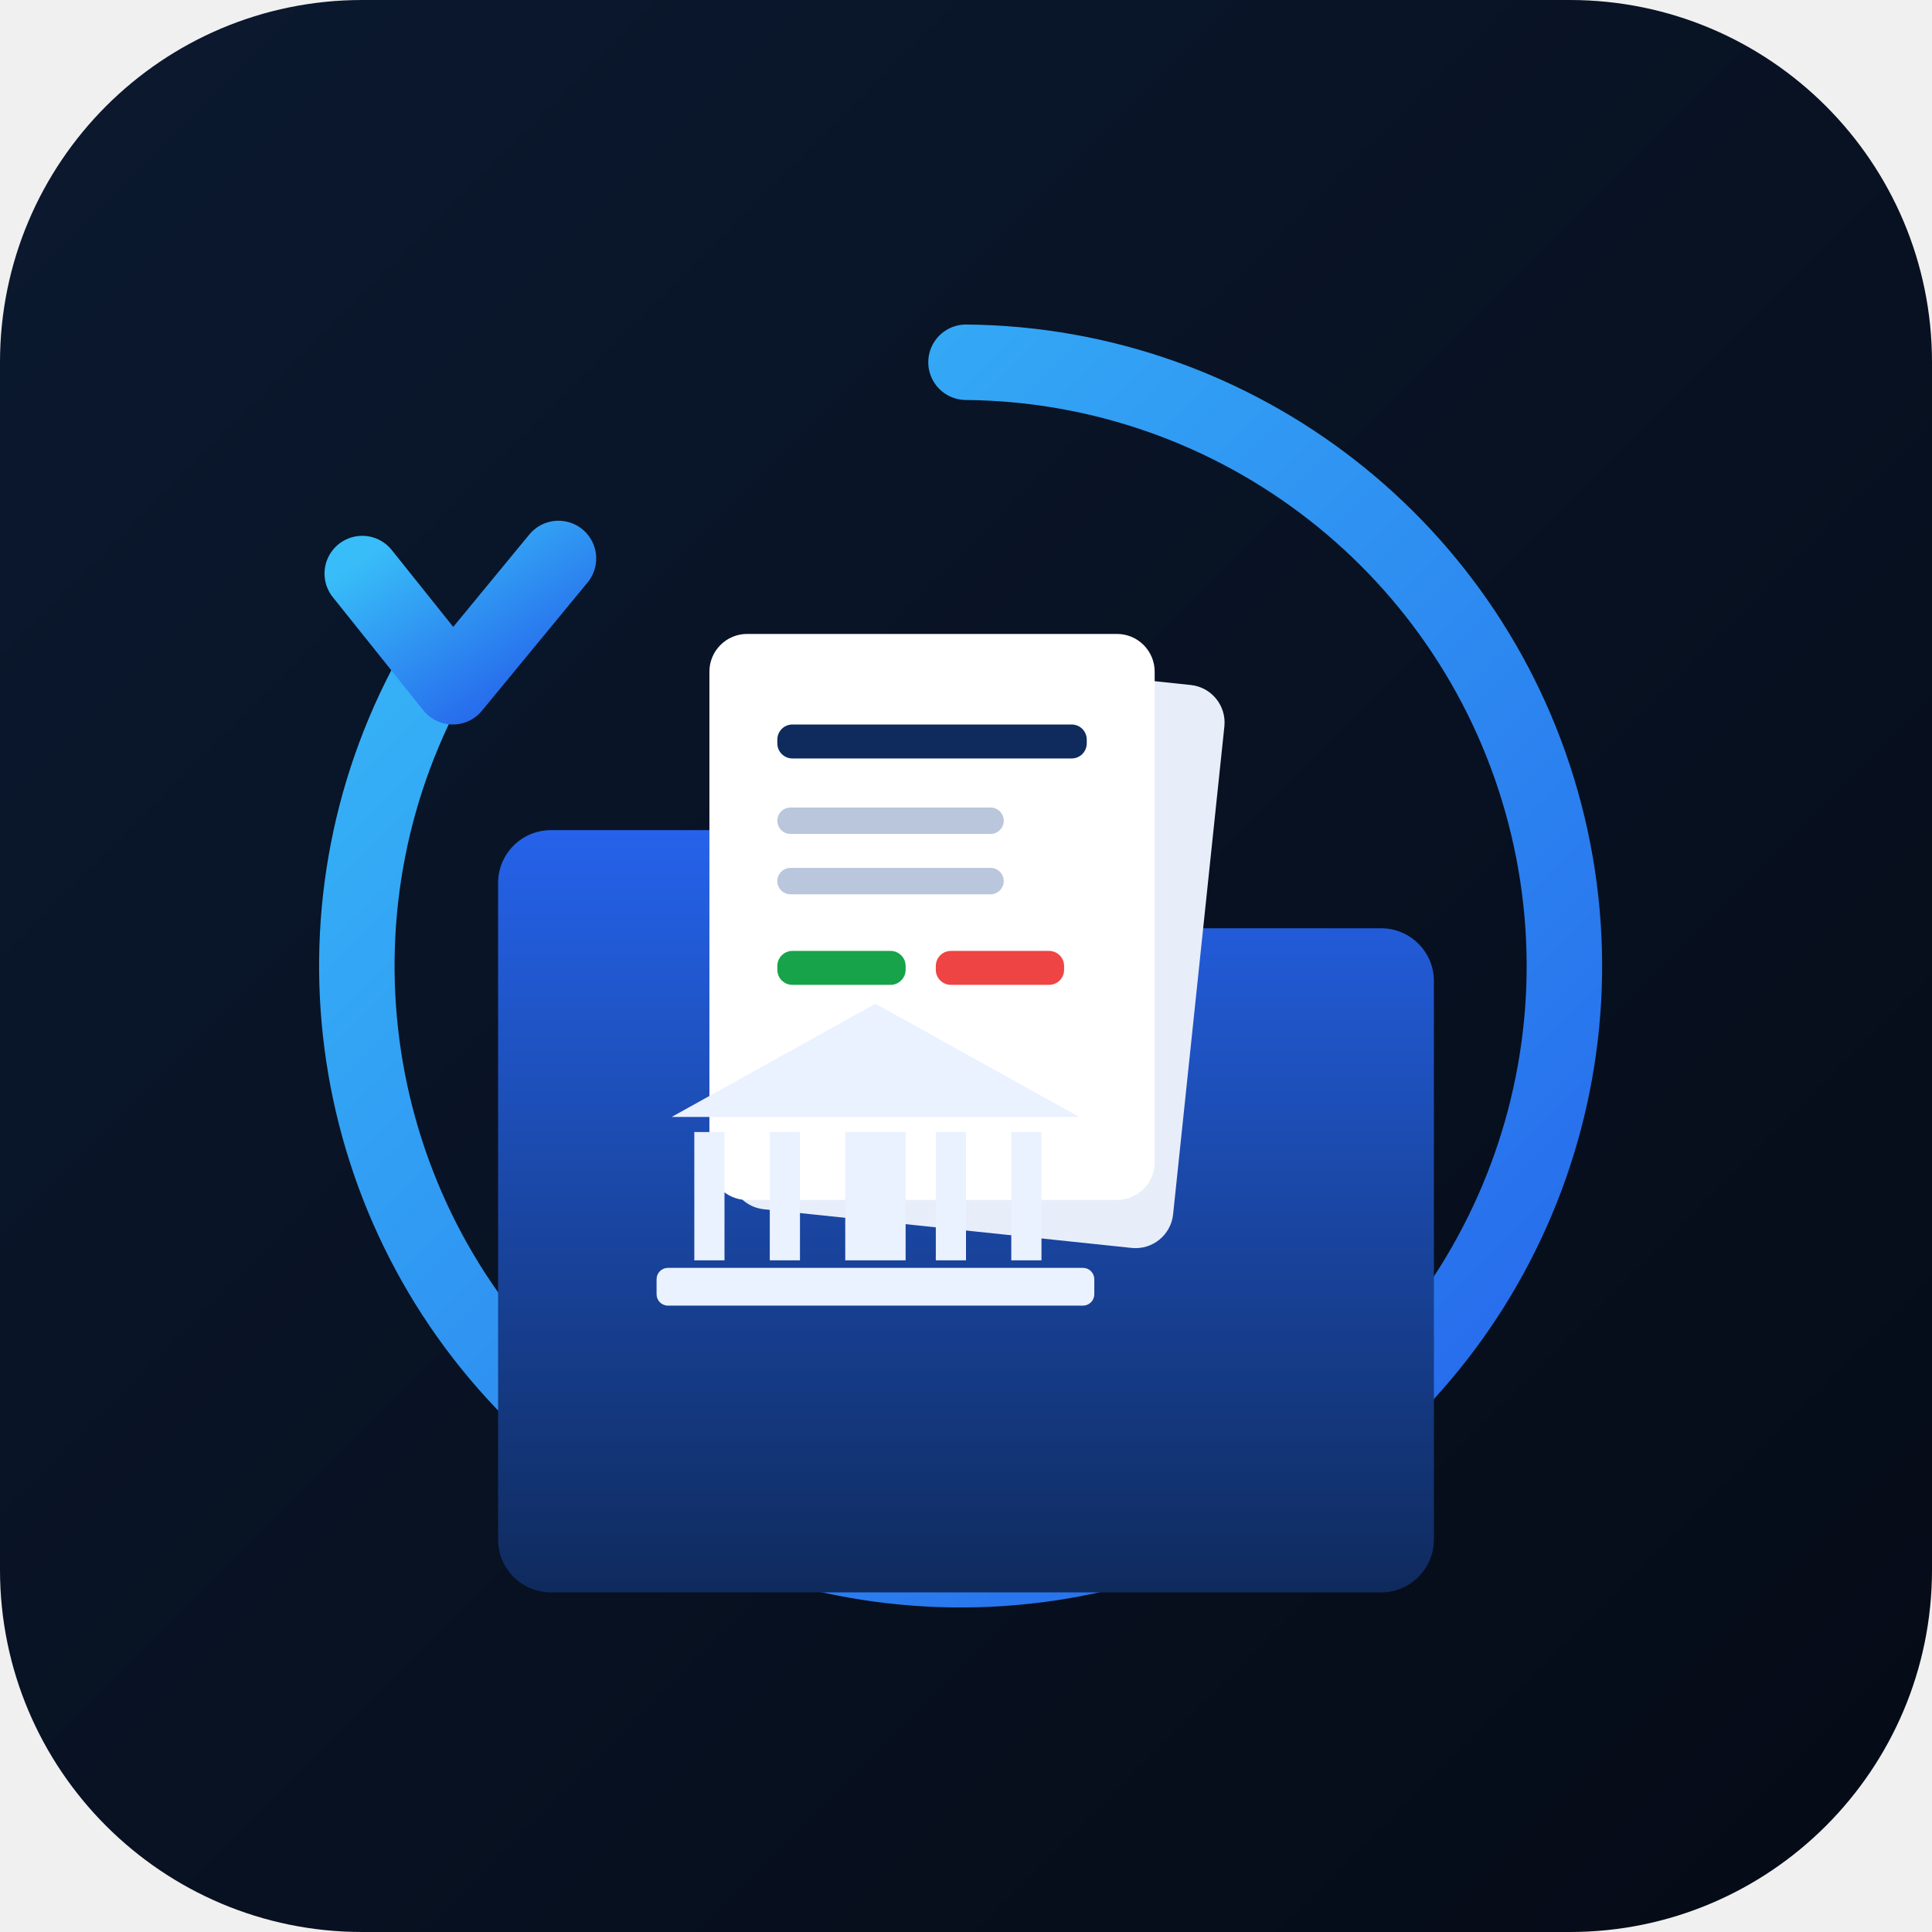
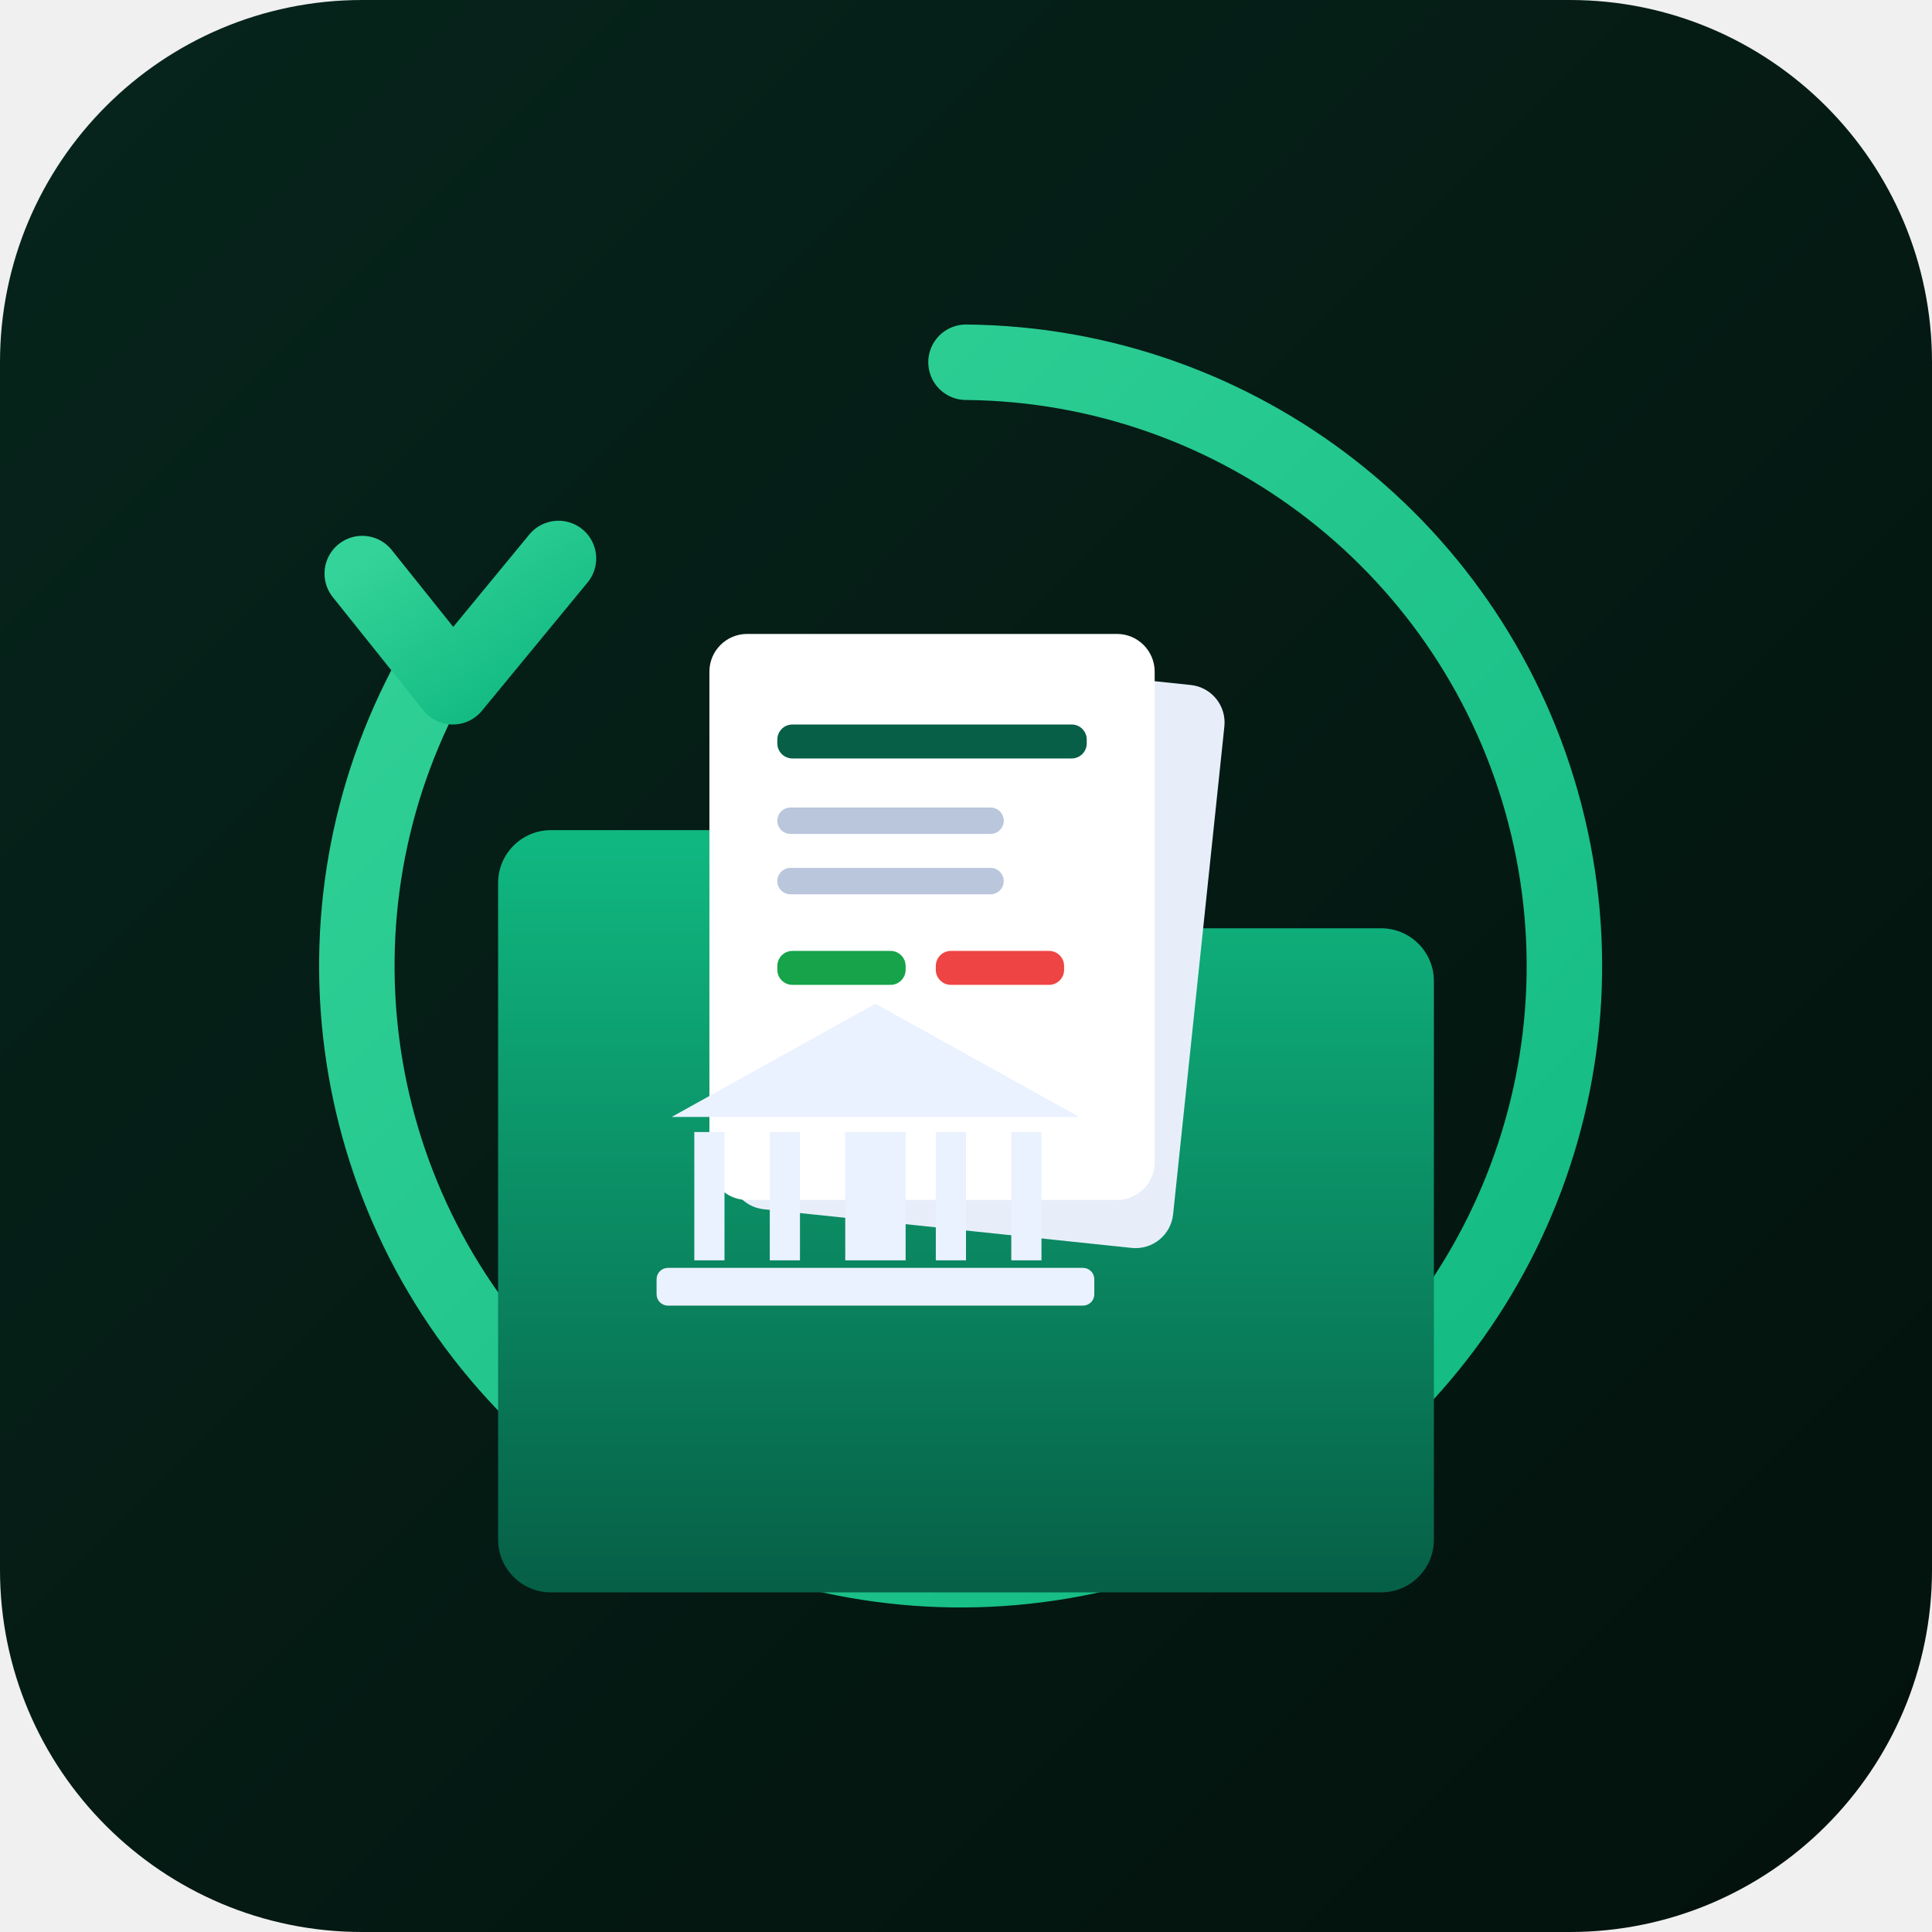
<svg xmlns="http://www.w3.org/2000/svg" width="512" height="512" viewBox="0 0 512 512">
  <defs>
    <linearGradient id="bg" x1="0" y1="0" x2="1" y2="1">
-       <stop offset="0" stop-color="#0B1930" />
-       <stop offset="1" stop-color="#050B16" />
+       <stop offset="0" stop-color="#06251C" />
+       <stop offset="1" stop-color="#03110C" />
    </linearGradient>
    <linearGradient id="ring" x1="0" y1="0" x2="1" y2="1">
-       <stop offset="0" stop-color="#38BDF8" />
-       <stop offset="1" stop-color="#2563EB" />
+       <stop offset="0" stop-color="#34D399" />
+       <stop offset="1" stop-color="#10B981" />
    </linearGradient>
    <linearGradient id="folder" x1="0" y1="0" x2="0" y2="1">
-       <stop offset="0" stop-color="#2563EB" />
-       <stop offset="1" stop-color="#0F2A5C" />
+       <stop offset="0" stop-color="#10B981" />
+       <stop offset="1" stop-color="#065F46" />
    </linearGradient>
  </defs>
  <rect width="512" height="512" rx="96" fill="url(#bg)" />
  <path d="M256 96 A160 160 0 1 1 116 176" fill="none" stroke="url(#ring)" stroke-width="20" stroke-linecap="round" />
  <path d="M96 152 L120 182 L148 148" fill="none" stroke="url(#ring)" stroke-width="20" stroke-linecap="round" stroke-linejoin="round" />
  <path d="M146 220 h80 l22 26 h118 a14 14 0 0 1 14 14 v148 a14 14 0 0 1-14 14 h-220 a14 14 0 0 1-14-14 v-174 a14 14 0 0 1 14-14 z" fill="url(#folder)" />
  <g>
    <rect x="200" y="176" width="118" height="150" rx="10" fill="#E7EEFA" transform="rotate(6 259 251)" />
    <rect x="188" y="168" width="118" height="150" rx="10" fill="#FFFFFF" />
-     <rect x="206" y="192" width="82" height="9" rx="4" fill="#0F2A5C" />
+     <rect x="206" y="192" width="82" height="9" rx="4" fill="#065F46" />
    <rect x="206" y="214" width="60" height="7" rx="3.5" fill="#B9C6DC" />
    <rect x="206" y="230" width="60" height="7" rx="3.5" fill="#B9C6DC" />
    <rect x="206" y="252" width="34" height="9" rx="4" fill="#16A34A" />
    <rect x="248" y="252" width="34" height="9" rx="4" fill="#EF4444" />
  </g>
  <g transform="translate(178,266)">
    <path d="M0 30 L54 0 L108 30 Z" fill="#EAF1FF" />
    <rect x="6" y="34" width="8" height="34" fill="#EAF1FF" />
    <rect x="26" y="34" width="8" height="34" fill="#EAF1FF" />
    <rect x="46" y="34" width="16" height="34" fill="#EAF1FF" />
    <rect x="70" y="34" width="8" height="34" fill="#EAF1FF" />
    <rect x="90" y="34" width="8" height="34" fill="#EAF1FF" />
    <rect x="-4" y="70" width="116" height="10" rx="3" fill="#EAF1FF" />
  </g>
</svg>
